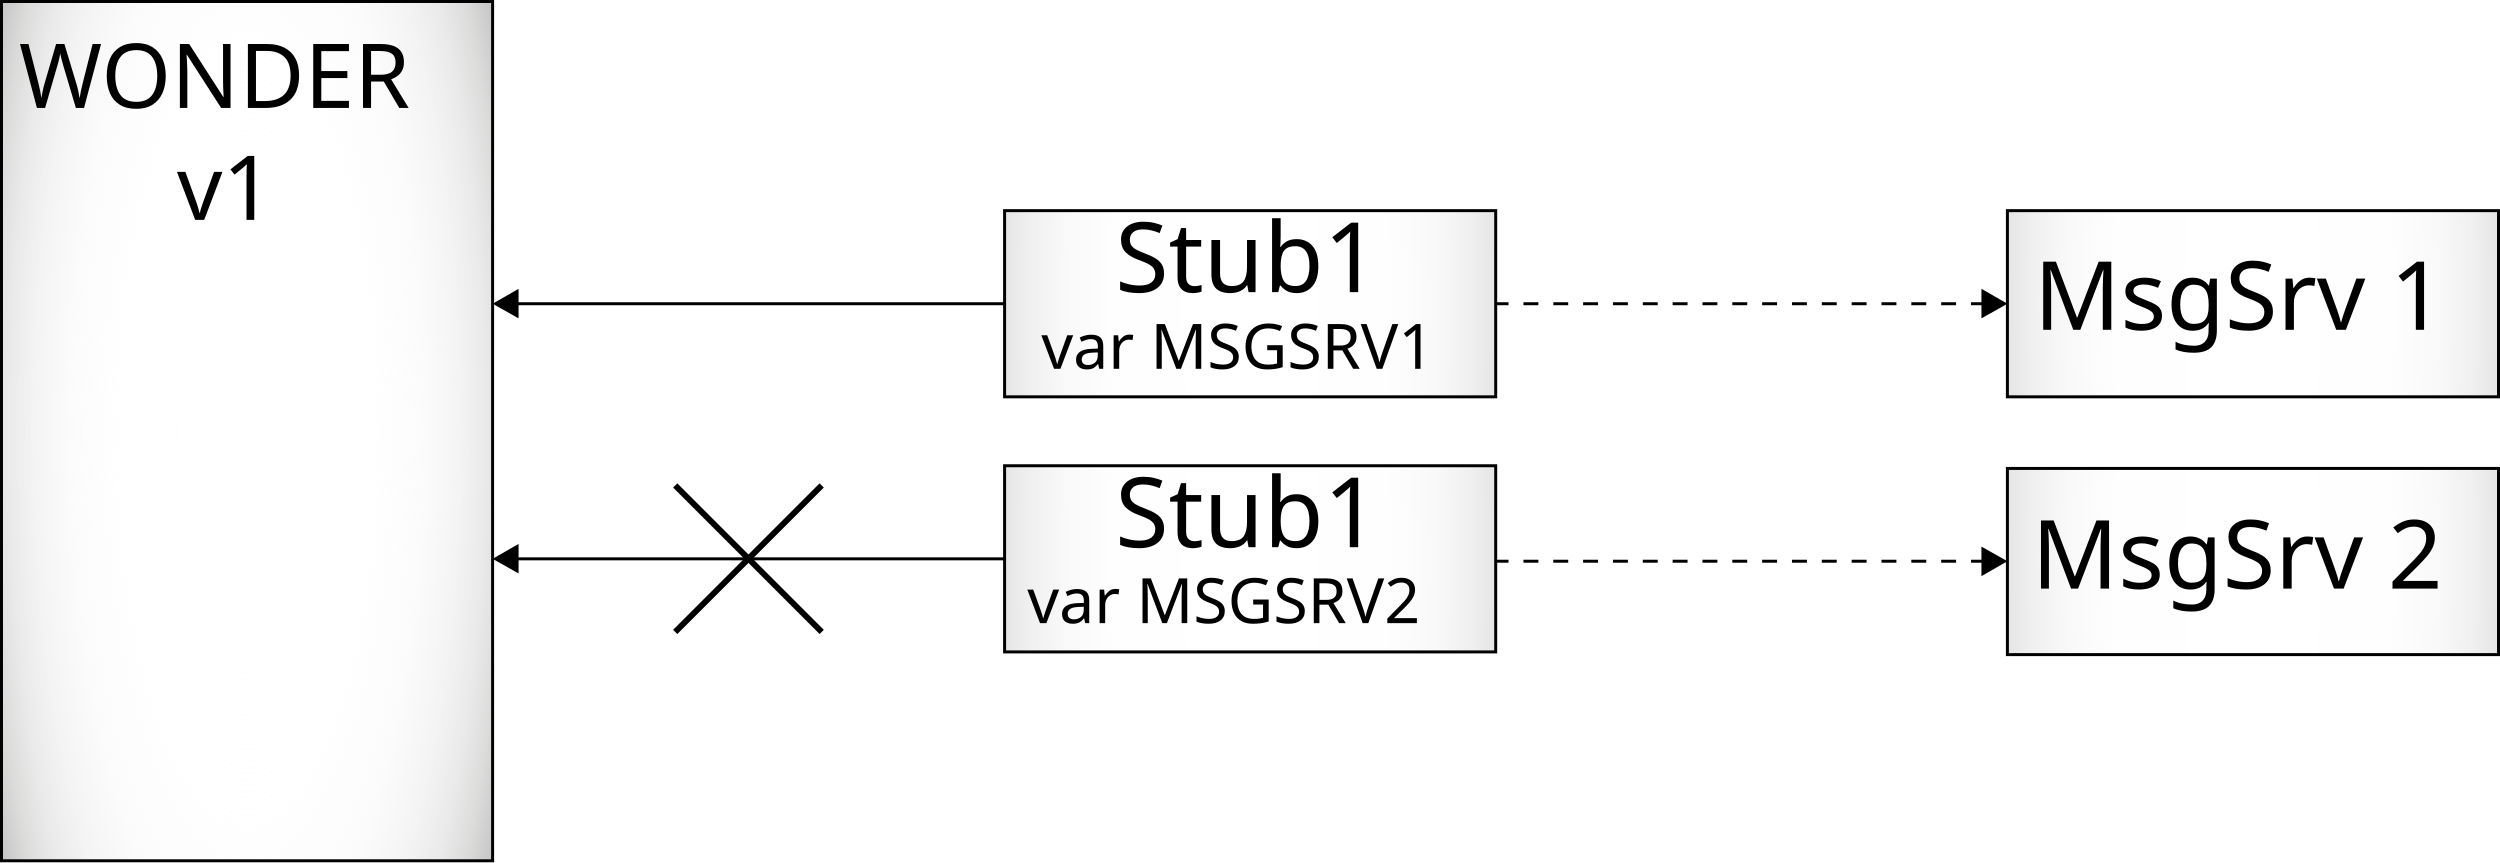
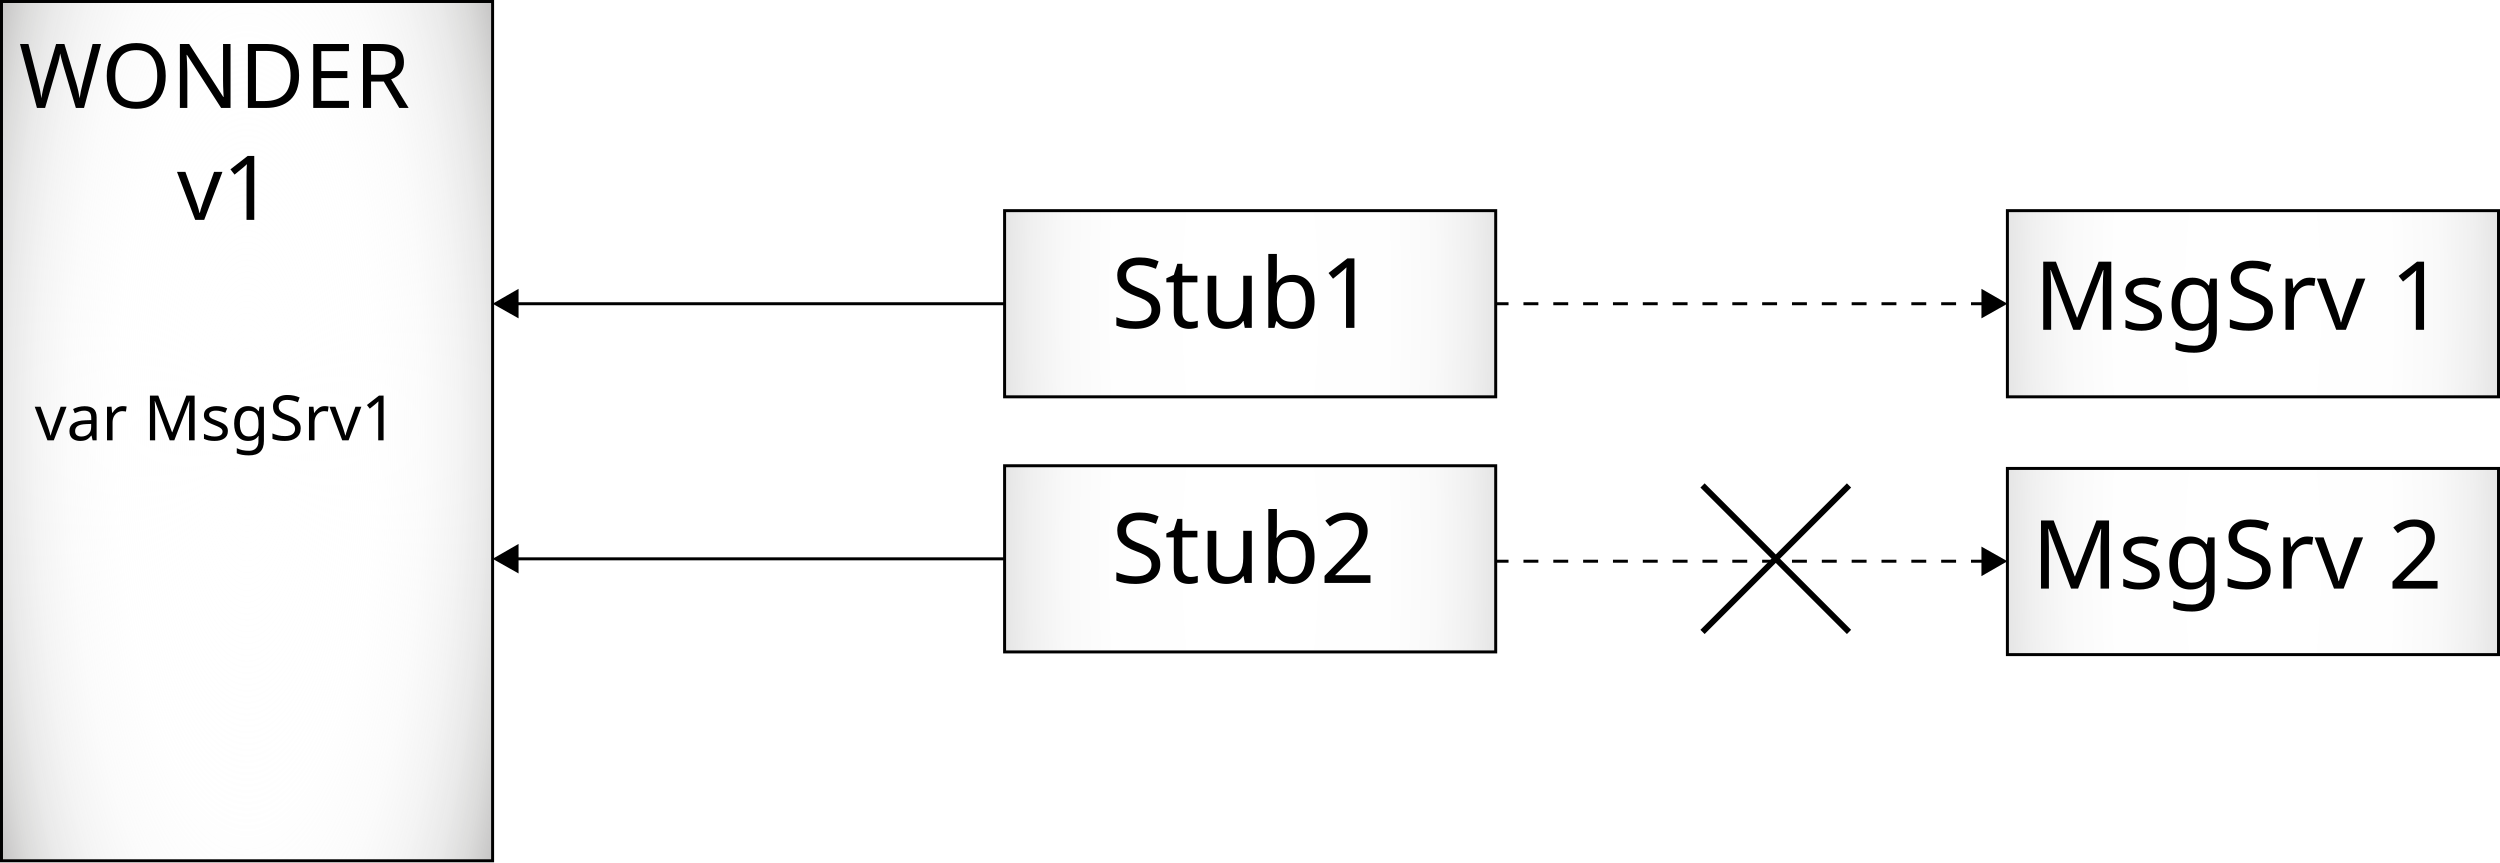
- <svg xmlns="http://www.w3.org/2000/svg" version="1.1" id="Ebene_1" x="0px" y="0px" viewBox="0 0 837.9 289" xml:space="preserve" width="100%" height="100%">
+ <svg xmlns="http://www.w3.org/2000/svg" version="1.1" width="100%" height="100%" viewBox="0 0 837.9 289" id="Ebene_1" xml:space="preserve">
  <defs id="defs174" />
-   <style type="text/css" id="style3">
- 	.st0{fill:url(#XMLID_26_);stroke:#000000;stroke-miterlimit:10;}
- 	.st1{fill:none;}
- 	.st2{font-family:'Arial-BoldMT';}
- 	.st3{font-size:32.603px;}
- 	.st4{fill:url(#XMLID_27_);stroke:#000000;stroke-miterlimit:10;}
- 	.st5{fill:url(#XMLID_28_);stroke:#000000;stroke-miterlimit:10;}
- 	.st6{fill:none;stroke:#000000;stroke-miterlimit:10;}
- 	.st7{fill:none;stroke:#000000;stroke-width:2;stroke-miterlimit:10;}
- 	.st8{font-size:21px;}
- 	.st9{fill:url(#XMLID_29_);stroke:#000000;stroke-miterlimit:10;}
- 	.st10{fill:none;stroke:#000000;stroke-miterlimit:10;stroke-dasharray:5,5;}
- 	.st11{fill:url(#XMLID_32_);stroke:#000000;stroke-miterlimit:10;}
- </style>
-   <radialGradient id="XMLID_26_" cx="84.728" cy="292.906" r="117.272" gradientTransform="matrix(1,0,0,3,-1.900021,-734.2124)" gradientUnits="userSpaceOnUse">
-     <stop offset="0" style="stop-color:#FFFFFF;stop-opacity:0.3" id="stop6" />
-     <stop offset="0.373" style="stop-color:#FEFEFE;stop-opacity:0.561" id="stop8" />
-     <stop offset="0.507" style="stop-color:#F9F9F9;stop-opacity:0.655" id="stop10" />
-     <stop offset="0.603" style="stop-color:#F0F0F0;stop-opacity:0.722" id="stop12" />
-     <stop offset="0.68" style="stop-color:#E4E4E4;stop-opacity:0.776" id="stop14" />
-     <stop offset="0.746" style="stop-color:#D4D4D3;stop-opacity:0.822" id="stop16" />
-     <stop offset="0.805" style="stop-color:#BFBEBE;stop-opacity:0.864" id="stop18" />
-     <stop offset="0.858" style="stop-color:#A4A4A4;stop-opacity:0.901" id="stop20" />
-     <stop offset="0.907" style="stop-color:#848483;stop-opacity:0.935" id="stop22" />
-     <stop offset="0.952" style="stop-color:#5B5B5A;stop-opacity:0.967" id="stop24" />
-     <stop offset="0.993" style="stop-color:#1F1F1E;stop-opacity:0.995" id="stop26" />
-     <stop offset="1" style="stop-color:#000000" id="stop28" />
+   <style type="text/css" id="style3" />
+   <radialGradient cx="84.728" cy="292.906" r="117.272" id="XMLID_26_" gradientUnits="userSpaceOnUse" gradientTransform="matrix(1,0,0,3,-1.900021,-734.2124)">
+     <stop id="stop6" style="stop-color:#ffffff;stop-opacity:0.3" offset="0" />
+     <stop id="stop8" style="stop-color:#fefefe;stop-opacity:0.561" offset="0.373" />
+     <stop id="stop10" style="stop-color:#f9f9f9;stop-opacity:0.655" offset="0.507" />
+     <stop id="stop12" style="stop-color:#f0f0f0;stop-opacity:0.722" offset="0.603" />
+     <stop id="stop14" style="stop-color:#e4e4e4;stop-opacity:0.776" offset="0.68" />
+     <stop id="stop16" style="stop-color:#d4d4d3;stop-opacity:0.822" offset="0.746" />
+     <stop id="stop18" style="stop-color:#bfbebe;stop-opacity:0.864" offset="0.805" />
+     <stop id="stop20" style="stop-color:#a4a4a4;stop-opacity:0.901" offset="0.858" />
+     <stop id="stop22" style="stop-color:#848483;stop-opacity:0.935" offset="0.907" />
+     <stop id="stop24" style="stop-color:#5b5b5a;stop-opacity:0.967" offset="0.952" />
+     <stop id="stop26" style="stop-color:#1f1f1e;stop-opacity:0.995" offset="0.993" />
+     <stop id="stop28" style="stop-color:#000000;stop-opacity:1" offset="1" />
  </radialGradient>
-   <rect id="XMLID_3_" x="0.5" y="0.5" class="st0" width="164.6" height="288" style="fill:url(#XMLID_26_);stroke:#000000;stroke-miterlimit:10" />
-   <rect id="XMLID_72_" x="6.3" y="22.2" class="st1" width="153.1" height="31.8" style="fill:none" />
-   <radialGradient id="XMLID_27_" cx="420.945" cy="408.493" r="122.456" gradientTransform="matrix(1,0,0,3.7977,-1.900021,-1449.591)" gradientUnits="userSpaceOnUse">
-     <stop offset="0" style="stop-color:#FFFFFF" id="stop34" />
-     <stop offset="0.373" style="stop-color:#FEFEFE" id="stop36" />
-     <stop offset="0.507" style="stop-color:#F9F9F9" id="stop38" />
-     <stop offset="0.603" style="stop-color:#F0F0F0" id="stop40" />
-     <stop offset="0.68" style="stop-color:#E4E4E4" id="stop42" />
-     <stop offset="0.746" style="stop-color:#D4D4D3" id="stop44" />
-     <stop offset="0.805" style="stop-color:#BFBEBE" id="stop46" />
-     <stop offset="0.858" style="stop-color:#A4A4A4" id="stop48" />
-     <stop offset="0.907" style="stop-color:#848483" id="stop50" />
-     <stop offset="0.952" style="stop-color:#5B5B5A" id="stop52" />
-     <stop offset="0.993" style="stop-color:#1F1F1E" id="stop54" />
-     <stop offset="1" style="stop-color:#000000" id="stop56" />
+   <rect width="164.6" height="288" x="0.5" y="0.5" id="XMLID_3_" style="fill:url(#XMLID_26_);stroke:#000000;stroke-miterlimit:10" />
+   <rect width="153.1" height="31.8" x="6.3" y="22.2" id="XMLID_72_" style="fill:none" />
+   <radialGradient cx="420.945" cy="408.493" r="122.456" id="XMLID_27_" gradientUnits="userSpaceOnUse" gradientTransform="matrix(1,0,0,3.7977,-1.900021,-1449.591)">
+     <stop id="stop34" style="stop-color:#ffffff;stop-opacity:1" offset="0" />
+     <stop id="stop36" style="stop-color:#fefefe;stop-opacity:1" offset="0.373" />
+     <stop id="stop38" style="stop-color:#f9f9f9;stop-opacity:1" offset="0.507" />
+     <stop id="stop40" style="stop-color:#f0f0f0;stop-opacity:1" offset="0.603" />
+     <stop id="stop42" style="stop-color:#e4e4e4;stop-opacity:1" offset="0.68" />
+     <stop id="stop44" style="stop-color:#d4d4d3;stop-opacity:1" offset="0.746" />
+     <stop id="stop46" style="stop-color:#bfbebe;stop-opacity:1" offset="0.805" />
+     <stop id="stop48" style="stop-color:#a4a4a4;stop-opacity:1" offset="0.858" />
+     <stop id="stop50" style="stop-color:#848483;stop-opacity:1" offset="0.907" />
+     <stop id="stop52" style="stop-color:#5b5b5a;stop-opacity:1" offset="0.952" />
+     <stop id="stop54" style="stop-color:#1f1f1e;stop-opacity:1" offset="0.993" />
+     <stop id="stop56" style="stop-color:#000000;stop-opacity:1" offset="1" />
  </radialGradient>
-   <rect id="XMLID_4_" x="336.7" y="70.6" class="st4" width="164.6" height="62.4" style="fill:url(#XMLID_27_);stroke:#000000;stroke-miterlimit:10" />
-   <radialGradient id="XMLID_28_" cx="420.945" cy="826.144" r="122.456" gradientTransform="matrix(1,0,0,3.7977,-1.900021,-2950.228)" gradientUnits="userSpaceOnUse">
-     <stop offset="0" style="stop-color:#FFFFFF" id="stop60" />
-     <stop offset="0.373" style="stop-color:#FEFEFE" id="stop62" />
-     <stop offset="0.507" style="stop-color:#F9F9F9" id="stop64" />
-     <stop offset="0.603" style="stop-color:#F0F0F0" id="stop66" />
-     <stop offset="0.68" style="stop-color:#E4E4E4" id="stop68" />
-     <stop offset="0.746" style="stop-color:#D4D4D3" id="stop70" />
-     <stop offset="0.805" style="stop-color:#BFBEBE" id="stop72" />
-     <stop offset="0.858" style="stop-color:#A4A4A4" id="stop74" />
-     <stop offset="0.907" style="stop-color:#848483" id="stop76" />
-     <stop offset="0.952" style="stop-color:#5B5B5A" id="stop78" />
-     <stop offset="0.993" style="stop-color:#1F1F1E" id="stop80" />
-     <stop offset="1" style="stop-color:#000000" id="stop82" />
+   <rect width="164.6" height="62.4" x="336.7" y="70.6" id="XMLID_4_" style="fill:url(#XMLID_27_);stroke:#000000;stroke-miterlimit:10" />
+   <radialGradient cx="420.945" cy="826.144" r="122.456" id="XMLID_28_" gradientUnits="userSpaceOnUse" gradientTransform="matrix(1,0,0,3.7977,-1.900021,-2950.228)">
+     <stop id="stop60" style="stop-color:#ffffff;stop-opacity:1" offset="0" />
+     <stop id="stop62" style="stop-color:#fefefe;stop-opacity:1" offset="0.373" />
+     <stop id="stop64" style="stop-color:#f9f9f9;stop-opacity:1" offset="0.507" />
+     <stop id="stop66" style="stop-color:#f0f0f0;stop-opacity:1" offset="0.603" />
+     <stop id="stop68" style="stop-color:#e4e4e4;stop-opacity:1" offset="0.68" />
+     <stop id="stop70" style="stop-color:#d4d4d3;stop-opacity:1" offset="0.746" />
+     <stop id="stop72" style="stop-color:#bfbebe;stop-opacity:1" offset="0.805" />
+     <stop id="stop74" style="stop-color:#a4a4a4;stop-opacity:1" offset="0.858" />
+     <stop id="stop76" style="stop-color:#848483;stop-opacity:1" offset="0.907" />
+     <stop id="stop78" style="stop-color:#5b5b5a;stop-opacity:1" offset="0.952" />
+     <stop id="stop80" style="stop-color:#1f1f1e;stop-opacity:1" offset="0.993" />
+     <stop id="stop82" style="stop-color:#000000;stop-opacity:1" offset="1" />
  </radialGradient>
-   <rect id="XMLID_5_" x="336.7" y="156.1" class="st5" width="164.6" height="62.4" style="fill:url(#XMLID_28_);stroke:#000000;stroke-miterlimit:10" />
-   <rect id="XMLID_64_" x="368.7" y="74.6" class="st1" width="100.6" height="28.1" style="fill:none" />
-   <text id="XMLID_8_" class="st2 st3" style="font-size:32.603px;font-family:Arial-BoldMT" x="373.764" y="97.915">Stub1</text>
-   <rect id="XMLID_62_" x="368.7" y="160.1" class="st1" width="100.6" height="28.1" style="fill:none" />
-   <text id="XMLID_9_" class="st2 st3" style="font-size:32.603px;font-family:Arial-BoldMT" x="373.764" y="183.407">Stub1</text>
-   <g id="XMLID_7_" transform="translate(-1.900021,-148.4)">
+   <rect width="164.6" height="62.4" x="336.7" y="156.1" id="XMLID_5_" style="fill:url(#XMLID_28_);stroke:#000000;stroke-miterlimit:10" />
+   <rect width="100.6" height="28.1" x="368.7" y="74.6" id="XMLID_64_" style="fill:none" />
+   <text x="372.503" y="109.897" id="XMLID_8_" style="font-size:32.603px;font-family:Arial-BoldMT">Stub1</text>
+   <rect width="100.6" height="28.1" x="368.7" y="160.1" id="XMLID_62_" style="fill:none" />
+   <text x="372.503" y="195.388" id="XMLID_9_" style="font-size:32.603px;font-family:Arial-BoldMT">Stub2</text>
+   <g transform="translate(-1.900021,-148.4)" id="XMLID_7_">
    <g id="XMLID_31_">
      <line id="XMLID_35_" class="st6" x1="338.5" y1="250.2" x2="174.2" y2="250.2" style="fill:none;stroke:#000000;stroke-miterlimit:10" />
      <g id="XMLID_33_">
-         <polygon id="XMLID_34_" points="175.7,245.2 167,250.2 175.7,255.1 " />
+         <polygon points="167,250.2 175.7,255.1 175.7,245.2 " id="XMLID_34_" />
      </g>
    </g>
  </g>
-   <g id="XMLID_13_" transform="translate(-1.900021,-148.4)">
+   <g transform="translate(-1.900021,-148.4)" id="XMLID_13_">
    <g id="XMLID_42_">
      <line id="XMLID_45_" class="st6" x1="338.5" y1="335.7" x2="174.2" y2="335.7" style="fill:none;stroke:#000000;stroke-miterlimit:10" />
      <g id="XMLID_43_">
-         <polygon id="XMLID_44_" points="175.7,330.7 167,335.7 175.7,340.6 " />
+         <polygon points="167,335.7 175.7,340.6 175.7,330.7 " id="XMLID_44_" />
      </g>
    </g>
  </g>
-   <g id="XMLID_14_" transform="translate(-1.900021,-148.4)">
+   <g transform="translate(342.4154,-148.4)" id="XMLID_14_">
    <line id="XMLID_15_" class="st7" x1="277.3" y1="360.2" x2="228.2" y2="311.1" style="fill:none;stroke:#000000;stroke-width:2;stroke-miterlimit:10" />
    <line id="XMLID_17_" class="st7" x1="277.3" y1="311.1" x2="228.2" y2="360.2" style="fill:none;stroke:#000000;stroke-width:2;stroke-miterlimit:10" />
  </g>
-   <rect id="XMLID_16_" x="343.2" y="108.6" class="st1" width="151.8" height="18" style="fill:none" />
-   <text id="XMLID_6_" class="st2 st8" style="font-size:21px;font-family:Arial-BoldMT" x="349.015" y="123.618">var MSGSRV1</text>
-   <rect id="XMLID_11_" x="338.5" y="193.8" class="st1" width="151.8" height="18" style="fill:none" />
-   <text id="XMLID_10_" class="st2 st8" style="font-size:21px;font-family:Arial-BoldMT" x="344.317" y="208.856">var MSGSRV2</text>
-   <radialGradient id="XMLID_29_" cx="757.002" cy="408.493" r="122.456" gradientTransform="matrix(1,0,0,3.7977,-1.900021,-1449.591)" gradientUnits="userSpaceOnUse">
-     <stop offset="0" style="stop-color:#FFFFFF" id="stop107" />
-     <stop offset="0.373" style="stop-color:#FEFEFE" id="stop109" />
-     <stop offset="0.507" style="stop-color:#F9F9F9" id="stop111" />
-     <stop offset="0.603" style="stop-color:#F0F0F0" id="stop113" />
-     <stop offset="0.68" style="stop-color:#E4E4E4" id="stop115" />
-     <stop offset="0.746" style="stop-color:#D4D4D3" id="stop117" />
-     <stop offset="0.805" style="stop-color:#BFBEBE" id="stop119" />
-     <stop offset="0.858" style="stop-color:#A4A4A4" id="stop121" />
-     <stop offset="0.907" style="stop-color:#848483" id="stop123" />
-     <stop offset="0.952" style="stop-color:#5B5B5A" id="stop125" />
-     <stop offset="0.993" style="stop-color:#1F1F1E" id="stop127" />
-     <stop offset="1" style="stop-color:#000000" id="stop129" />
+   <rect width="151.8" height="18" x="343.2" y="108.6" id="XMLID_16_" style="fill:none" />
+   <text x="11.636" y="147.581" id="XMLID_6_" style="font-size:21px;font-family:Arial-BoldMT">var MsgSrv1</text>
+   <rect width="151.8" height="18" x="338.5" y="193.8" id="XMLID_11_" style="fill:none" />
+   <radialGradient cx="757.002" cy="408.493" r="122.456" id="XMLID_29_" gradientUnits="userSpaceOnUse" gradientTransform="matrix(1,0,0,3.7977,-1.900021,-1449.591)">
+     <stop id="stop107" style="stop-color:#ffffff;stop-opacity:1" offset="0" />
+     <stop id="stop109" style="stop-color:#fefefe;stop-opacity:1" offset="0.373" />
+     <stop id="stop111" style="stop-color:#f9f9f9;stop-opacity:1" offset="0.507" />
+     <stop id="stop113" style="stop-color:#f0f0f0;stop-opacity:1" offset="0.603" />
+     <stop id="stop115" style="stop-color:#e4e4e4;stop-opacity:1" offset="0.68" />
+     <stop id="stop117" style="stop-color:#d4d4d3;stop-opacity:1" offset="0.746" />
+     <stop id="stop119" style="stop-color:#bfbebe;stop-opacity:1" offset="0.805" />
+     <stop id="stop121" style="stop-color:#a4a4a4;stop-opacity:1" offset="0.858" />
+     <stop id="stop123" style="stop-color:#848483;stop-opacity:1" offset="0.907" />
+     <stop id="stop125" style="stop-color:#5b5b5a;stop-opacity:1" offset="0.952" />
+     <stop id="stop127" style="stop-color:#1f1f1e;stop-opacity:1" offset="0.993" />
+     <stop id="stop129" style="stop-color:#000000;stop-opacity:1" offset="1" />
  </radialGradient>
-   <rect id="XMLID_12_" x="672.8" y="70.6" class="st9" width="164.6" height="62.4" style="fill:url(#XMLID_29_);stroke:#000000;stroke-miterlimit:10" />
-   <g id="XMLID_18_" transform="translate(-1.900021,-148.4)">
+   <rect width="164.6" height="62.4" x="672.8" y="70.6" id="XMLID_12_" style="fill:url(#XMLID_29_);stroke:#000000;stroke-miterlimit:10" />
+   <g transform="translate(-1.900021,-148.4)" id="XMLID_18_">
    <g id="XMLID_38_">
      <line id="XMLID_46_" class="st10" x1="667.5" y1="250.2" x2="503.3" y2="250.2" style="fill:none;stroke:#000000;stroke-miterlimit:10;stroke-dasharray:5, 5" />
      <g id="XMLID_39_">
-         <polygon id="XMLID_40_" points="666,245.2 674.7,250.2 666,255.1 " />
+         <polygon points="674.7,250.2 666,255.1 666,245.2 " id="XMLID_40_" />
      </g>
    </g>
  </g>
-   <g id="XMLID_19_" transform="translate(-1.900021,-148.4)">
+   <g transform="translate(-1.900021,-148.4)" id="XMLID_19_">
    <g id="XMLID_50_">
      <line id="XMLID_53_" class="st10" x1="667.5" y1="336.5" x2="503.3" y2="336.5" style="fill:none;stroke:#000000;stroke-miterlimit:10;stroke-dasharray:5, 5" />
      <g id="XMLID_51_">
-         <polygon id="XMLID_52_" points="666,331.6 674.7,336.5 666,341.5 " />
+         <polygon points="674.7,336.5 666,341.5 666,331.6 " id="XMLID_52_" />
      </g>
    </g>
  </g>
-   <radialGradient id="XMLID_32_" cx="757.002" cy="830.511" r="122.456" gradientTransform="matrix(1,0,0,3.7977,-1.900021,-2965.922)" gradientUnits="userSpaceOnUse">
-     <stop offset="0" style="stop-color:#FFFFFF" id="stop143" />
-     <stop offset="0.373" style="stop-color:#FEFEFE" id="stop145" />
-     <stop offset="0.507" style="stop-color:#F9F9F9" id="stop147" />
-     <stop offset="0.603" style="stop-color:#F0F0F0" id="stop149" />
-     <stop offset="0.68" style="stop-color:#E4E4E4" id="stop151" />
-     <stop offset="0.746" style="stop-color:#D4D4D3" id="stop153" />
-     <stop offset="0.805" style="stop-color:#BFBEBE" id="stop155" />
-     <stop offset="0.858" style="stop-color:#A4A4A4" id="stop157" />
-     <stop offset="0.907" style="stop-color:#848483" id="stop159" />
-     <stop offset="0.952" style="stop-color:#5B5B5A" id="stop161" />
-     <stop offset="0.993" style="stop-color:#1F1F1E" id="stop163" />
-     <stop offset="1" style="stop-color:#000000" id="stop165" />
+   <radialGradient cx="757.002" cy="830.511" r="122.456" id="XMLID_32_" gradientUnits="userSpaceOnUse" gradientTransform="matrix(1,0,0,3.7977,-1.900021,-2965.922)">
+     <stop id="stop143" style="stop-color:#ffffff;stop-opacity:1" offset="0" />
+     <stop id="stop145" style="stop-color:#fefefe;stop-opacity:1" offset="0.373" />
+     <stop id="stop147" style="stop-color:#f9f9f9;stop-opacity:1" offset="0.507" />
+     <stop id="stop149" style="stop-color:#f0f0f0;stop-opacity:1" offset="0.603" />
+     <stop id="stop151" style="stop-color:#e4e4e4;stop-opacity:1" offset="0.68" />
+     <stop id="stop153" style="stop-color:#d4d4d3;stop-opacity:1" offset="0.746" />
+     <stop id="stop155" style="stop-color:#bfbebe;stop-opacity:1" offset="0.805" />
+     <stop id="stop157" style="stop-color:#a4a4a4;stop-opacity:1" offset="0.858" />
+     <stop id="stop159" style="stop-color:#848483;stop-opacity:1" offset="0.907" />
+     <stop id="stop161" style="stop-color:#5b5b5a;stop-opacity:1" offset="0.952" />
+     <stop id="stop163" style="stop-color:#1f1f1e;stop-opacity:1" offset="0.993" />
+     <stop id="stop165" style="stop-color:#000000;stop-opacity:1" offset="1" />
  </radialGradient>
-   <rect id="XMLID_20_" x="672.8" y="157" class="st11" width="164.6" height="62.4" style="fill:url(#XMLID_32_);stroke:#000000;stroke-miterlimit:10" />
-   <rect id="XMLID_22_" x="681" y="87.7" class="st1" width="148.2" height="28.1" style="fill:none" />
-   <rect id="XMLID_24_" x="681" y="174.1" class="st1" width="148.2" height="28.1" style="fill:none" />
-   <text xml:space="preserve" style="font-size:14px;font-style:normal;font-variant:normal;font-weight:normal;font-stretch:normal;text-align:center;line-height:125%;letter-spacing:0px;word-spacing:0px;writing-mode:lr-tb;text-anchor:middle;fill:#000000;fill-opacity:1;stroke:none;font-family:Sans;-inkscape-font-specification:Sans" x="80.981" y="36.179" id="text3115">
-     <tspan id="tspan3117" x="80.981" y="36.179" style="font-size:30px">WONDER</tspan>
+   <rect width="164.6" height="62.4" x="672.8" y="157" id="XMLID_20_" style="fill:url(#XMLID_32_);stroke:#000000;stroke-miterlimit:10" />
+   <rect width="148.2" height="28.1" x="681" y="87.7" id="XMLID_22_" style="fill:none" />
+   <rect width="148.2" height="28.1" x="681" y="174.1" id="XMLID_24_" style="fill:none" />
+   <text x="80.981" y="36.179" id="text3115" xml:space="preserve" style="font-size:14px;font-style:normal;font-variant:normal;font-weight:normal;font-stretch:normal;text-align:center;line-height:125%;letter-spacing:0px;word-spacing:0px;writing-mode:lr-tb;text-anchor:middle;fill:#000000;fill-opacity:1;stroke:none;font-family:Sans;-inkscape-font-specification:Sans">
+     <tspan x="80.981" y="36.179" id="tspan3117" style="font-size:30px">WONDER</tspan>
    <tspan x="80.981" y="73.679" id="tspan3119" style="font-size:30px">v1</tspan>
  </text>
-   <text xml:space="preserve" style="font-size:14px;font-style:normal;font-weight:normal;line-height:125%;letter-spacing:0px;word-spacing:0px;fill:#000000;fill-opacity:1;stroke:none;font-family:Sans" x="681.694" y="110.536" id="text3091">
-     <tspan id="tspan3093" x="681.694" y="110.536" style="font-size:32px">MsgSrv 1</tspan>
+   <text x="681.694" y="110.536" id="text3091" xml:space="preserve" style="font-size:14px;font-style:normal;font-weight:normal;line-height:125%;letter-spacing:0px;word-spacing:0px;fill:#000000;fill-opacity:1;stroke:none;font-family:Sans">
+     <tspan x="681.694" y="110.536" id="tspan3093" style="font-size:32px">MsgSrv 1</tspan>
  </text>
-   <text xml:space="preserve" style="font-size:14px;font-style:normal;font-weight:normal;line-height:125%;letter-spacing:0px;word-spacing:0px;fill:#000000;fill-opacity:1;stroke:none;font-family:Sans" x="680.947" y="197.279" id="text3091-7">
-     <tspan id="tspan3093-1" x="680.947" y="197.279" style="font-size:32px">MsgSrv 2</tspan>
+   <text x="680.947" y="197.279" id="text3091-7" xml:space="preserve" style="font-size:14px;font-style:normal;font-weight:normal;line-height:125%;letter-spacing:0px;word-spacing:0px;fill:#000000;fill-opacity:1;stroke:none;font-family:Sans">
+     <tspan x="680.947" y="197.279" id="tspan3093-1" style="font-size:32px">MsgSrv 2</tspan>
  </text>
</svg>
